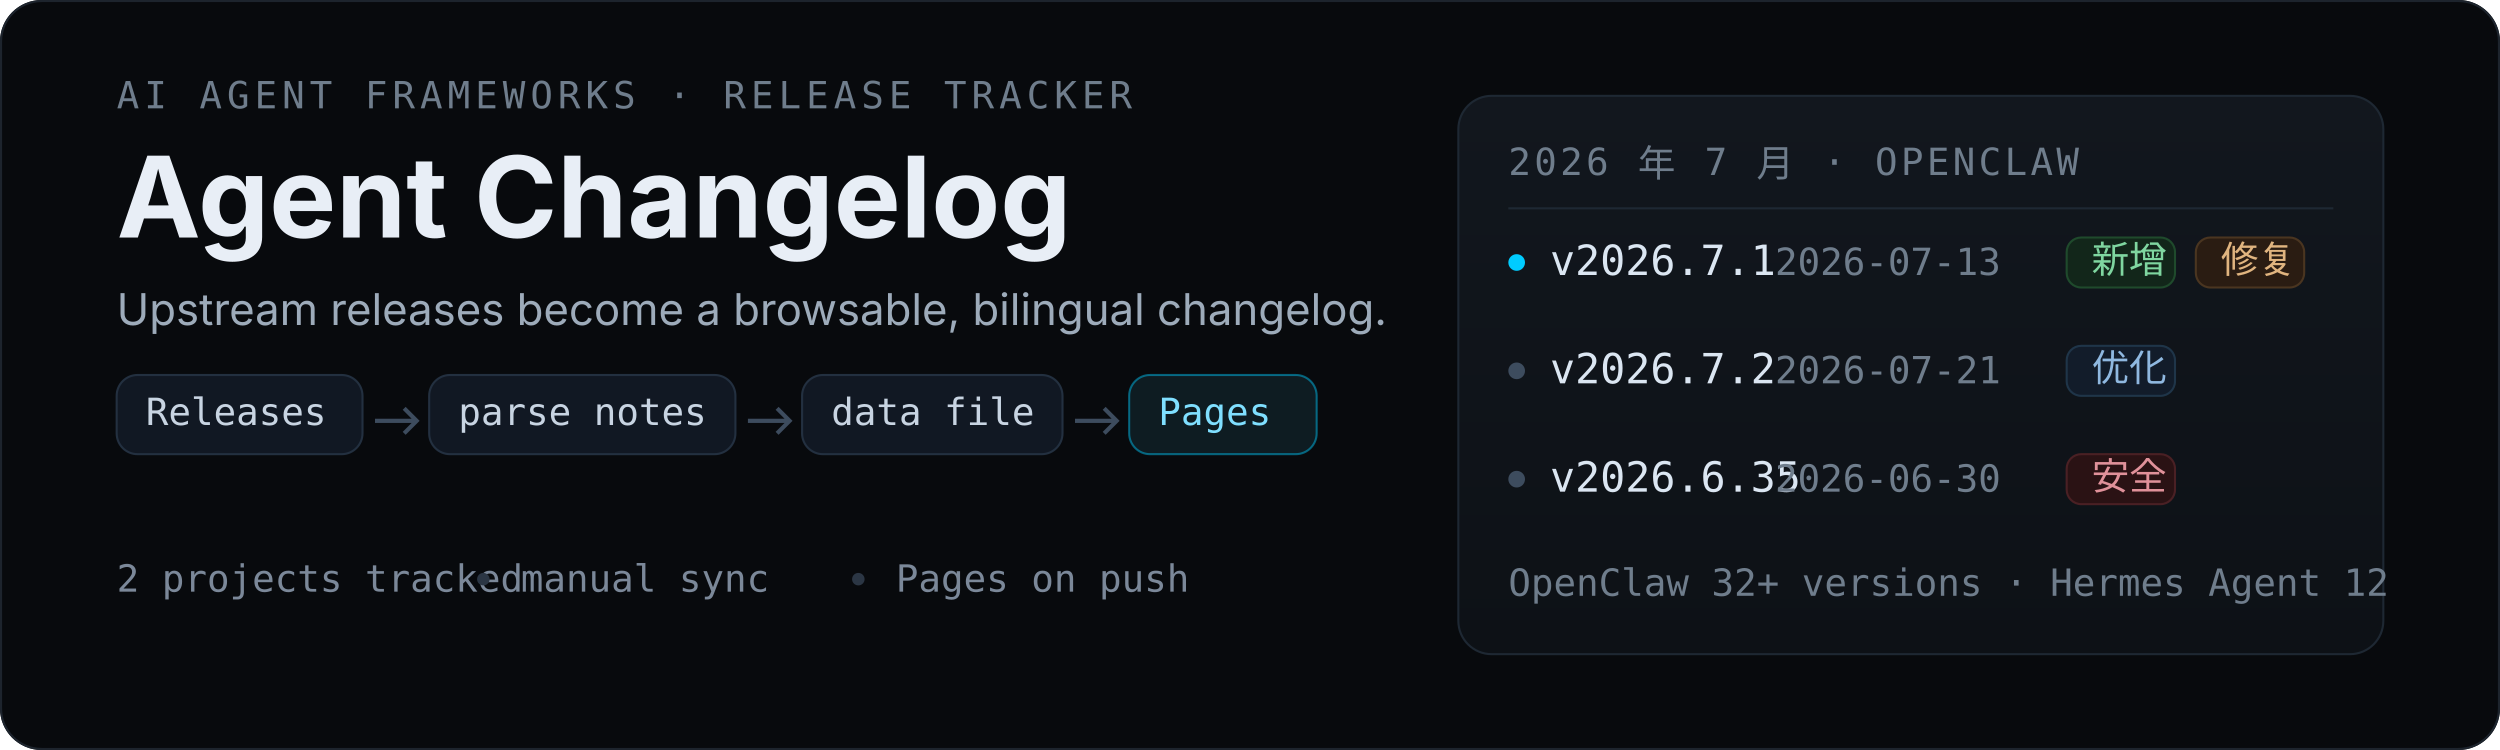
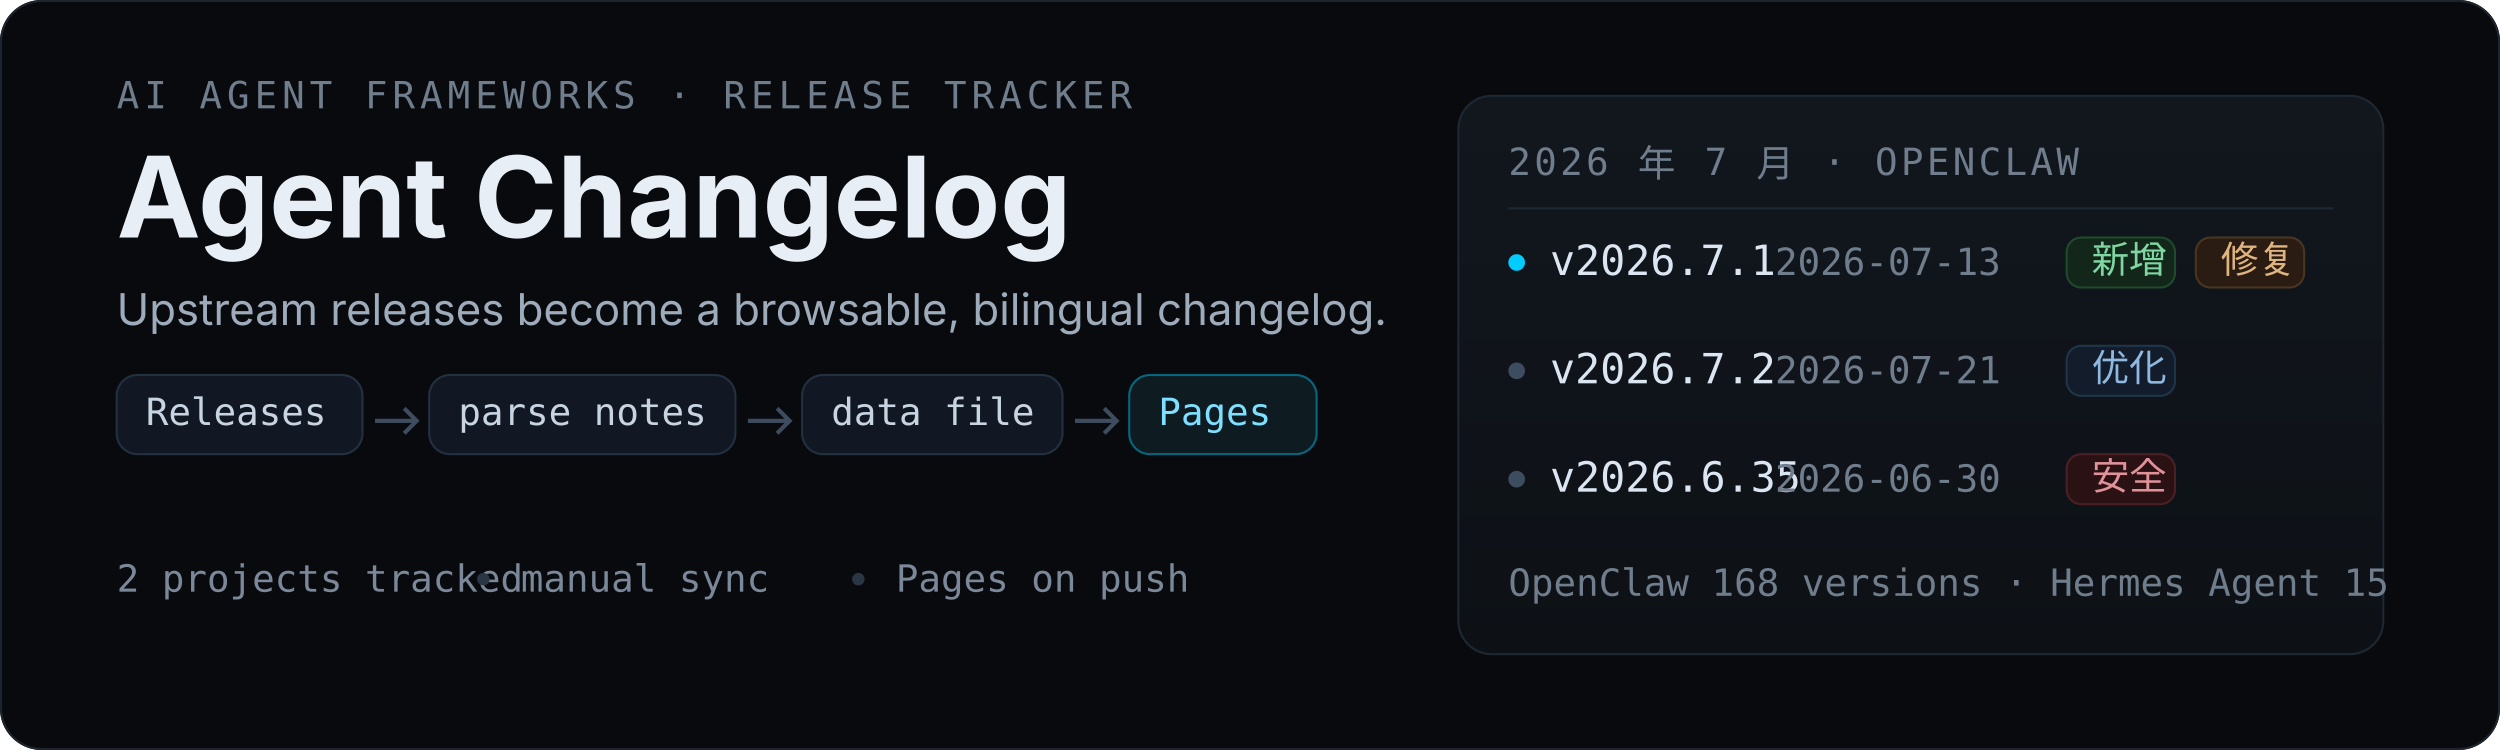
<svg xmlns="http://www.w3.org/2000/svg" width="1200" height="360" viewBox="0 0 1200 360" role="img" aria-labelledby="title desc">
  <defs>
    <linearGradient id="panel" x1="0" y1="0" x2="0" y2="1">
      <stop offset="0" stop-color="#12171e" />
      <stop offset="1" stop-color="#0d1116" />
    </linearGradient>
  </defs>
  <rect width="1200" height="360" rx="20" fill="#080a0d" />
  <rect x="0.5" y="0.5" width="1199" height="359" rx="19.5" fill="none" stroke="#1d242d" />
  <g id="title-block" transform="translate(56 52)">
    <text x="0" y="0" font-family="ui-monospace, SFMono-Regular, Menlo, monospace" font-size="18" fill="#6f7d8c" letter-spacing="2.4">AI AGENT FRAMEWORKS · RELEASE TRACKER</text>
    <text x="0" y="62" font-family="-apple-system, BlinkMacSystemFont, Segoe UI, PingFang SC, sans-serif" font-size="54" font-weight="700" fill="#e8eef6">Agent Changelog</text>
    <text x="0" y="104" font-family="-apple-system, BlinkMacSystemFont, Segoe UI, PingFang SC, sans-serif" font-size="21" fill="#9dabba">Upstream releases become a browsable, bilingual changelog.</text>
    <g transform="translate(0 150)" font-family="ui-monospace, SFMono-Regular, Menlo, monospace" font-size="18">
-       <rect x="0" y="-22" width="118" height="38" rx="10" fill="#111823" stroke="#233040" />
-       <text x="14" y="2" fill="#c8d4e2">Releases</text>
+       <g id="step-releases">
+         <rect x="0" y="-22" width="118" height="38" rx="10" fill="#111823" stroke="#233040" />
+         <text x="14" y="2" fill="#c8d4e2">Releases</text>
+       </g>
      <path d="M124 0 h20 m-6 -6 l6 6 -6 6" stroke="#3d4c5e" stroke-width="2" fill="none" />
-       <rect x="150" y="-22" width="147" height="38" rx="10" fill="#111823" stroke="#233040" />
-       <text x="164" y="2" fill="#c8d4e2">parse notes</text>
+       <g id="step-parse">
+         <rect x="150" y="-22" width="147" height="38" rx="10" fill="#111823" stroke="#233040" />
+         <text x="164" y="2" fill="#c8d4e2">parse notes</text>
+       </g>
      <path d="M303 0 h20 m-6 -6 l6 6 -6 6" stroke="#3d4c5e" stroke-width="2" fill="none" />
-       <rect x="329" y="-22" width="125" height="38" rx="10" fill="#111823" stroke="#233040" />
-       <text x="343" y="2" fill="#c8d4e2">data file</text>
+       <g id="step-data">
+         <rect x="329" y="-22" width="125" height="38" rx="10" fill="#111823" stroke="#233040" />
+         <text x="343" y="2" fill="#c8d4e2">data file</text>
+       </g>
      <path d="M460 0 h20 m-6 -6 l6 6 -6 6" stroke="#3d4c5e" stroke-width="2" fill="none" />
-       <rect x="486" y="-22" width="90" height="38" rx="10" fill="#0e1c22" stroke="#00ccff" stroke-opacity="0.45" />
-       <text x="500" y="2" fill="#7fdfff">Pages</text>
+       <g id="step-pages">
+         <rect x="486" y="-22" width="90" height="38" rx="10" fill="#0e1c22" stroke="#00ccff" stroke-opacity="0.45" />
+         <text x="500" y="2" fill="#7fdfff">Pages</text>
+       </g>
    </g>
    <g transform="translate(0 232)" font-family="ui-monospace, SFMono-Regular, Menlo, monospace" font-size="18" fill="#7b8899">
      <text x="0" y="0">2 projects tracked</text>
      <circle cx="176" cy="-6" r="3" fill="#2b3644" />
      <text x="194" y="0">manual sync</text>
      <circle cx="356" cy="-6" r="3" fill="#2b3644" />
      <text x="374" y="0">Pages on push</text>
    </g>
  </g>
  <g id="release-panel" transform="translate(700 46)">
    <rect x="0" y="0" width="444" height="268" rx="16" fill="url(#panel)" stroke="#1e2833" />
    <g transform="translate(24 38)">
      <text x="0" y="0" font-family="ui-monospace, SFMono-Regular, Menlo, monospace" font-size="18" fill="#6f7d8c" letter-spacing="1.6">2026 年 7 月 · OPENCLAW</text>
      <line x1="0" y1="16" x2="396" y2="16" stroke="#1e2833" />
      <g transform="translate(0 48)">
        <circle cx="4" cy="-6" r="4" fill="#00ccff" />
        <text x="20" y="0" font-family="ui-monospace, SFMono-Regular, Menlo, monospace" font-size="20" fill="#dbe6f2">v2026.7.1</text>
        <text x="128" y="0" font-family="ui-monospace, SFMono-Regular, Menlo, monospace" font-size="18" fill="#6f7d8c">2026-07-13</text>
        <rect x="268" y="-18" width="52" height="24" rx="7" fill="#12261a" stroke="#1f4a2c" />
        <text x="280" y="-1" font-family="-apple-system, BlinkMacSystemFont, Segoe UI, PingFang SC, sans-serif" font-size="18" fill="#7fd6a0">新增</text>
        <rect x="330" y="-18" width="52" height="24" rx="7" fill="#2a1c12" stroke="#4a3520" />
        <text x="342" y="-1" font-family="-apple-system, BlinkMacSystemFont, Segoe UI, PingFang SC, sans-serif" font-size="18" fill="#e0b47f">修复</text>
      </g>
      <g transform="translate(0 100)">
        <circle cx="4" cy="-6" r="4" fill="#3d4c5e" />
        <text x="20" y="0" font-family="ui-monospace, SFMono-Regular, Menlo, monospace" font-size="20" fill="#dbe6f2">v2026.7.2</text>
        <text x="128" y="0" font-family="ui-monospace, SFMono-Regular, Menlo, monospace" font-size="18" fill="#6f7d8c">2026-07-21</text>
        <rect x="268" y="-18" width="52" height="24" rx="7" fill="#121c2a" stroke="#1f3549" />
        <text x="280" y="-1" font-family="-apple-system, BlinkMacSystemFont, Segoe UI, PingFang SC, sans-serif" font-size="18" fill="#8fb8e0">优化</text>
      </g>
      <g transform="translate(0 152)">
        <circle cx="4" cy="-6" r="4" fill="#3d4c5e" />
        <text x="20" y="0" font-family="ui-monospace, SFMono-Regular, Menlo, monospace" font-size="20" fill="#dbe6f2">v2026.6.35</text>
        <text x="128" y="0" font-family="ui-monospace, SFMono-Regular, Menlo, monospace" font-size="18" fill="#6f7d8c">2026-06-30</text>
        <rect x="268" y="-18" width="52" height="24" rx="7" fill="#2a1214" stroke="#4a2024" />
        <text x="280" y="-1" font-family="-apple-system, BlinkMacSystemFont, Segoe UI, PingFang SC, sans-serif" font-size="18" fill="#e0919a">安全</text>
      </g>
    </g>
    <g transform="translate(24 240)" font-family="ui-monospace, SFMono-Regular, Menlo, monospace" font-size="18" fill="#6f7d8c">
-       <text x="0" y="0">OpenClaw 32+ versions · Hermes Agent 12</text>
+       <text x="0" y="0">OpenClaw 168 versions · Hermes Agent 15</text>
    </g>
  </g>
+   <style>
+     /* 发布链依次点亮：Releases → parse notes → data file → Pages，6 秒一轮。
+        动效只引导视线，不承载信息；reduced-motion 下静止且完全可见。 */
+     @keyframes chainGlow { 0%, 100% { opacity: .6 } 9% { opacity: 1 } 30% { opacity: .6 } }
+     #step-releases { animation: chainGlow 6s ease-in-out infinite; animation-delay: 0s; }
+     #step-parse    { animation: chainGlow 6s ease-in-out infinite; animation-delay: 1.5s; }
+     #step-data     { animation: chainGlow 6s ease-in-out infinite; animation-delay: 3s; }
+     #step-pages    { animation: chainGlow 6s ease-in-out infinite; animation-delay: 4.5s; }
+     @media (prefers-reduced-motion: reduce) {
+       #step-releases, #step-parse, #step-data, #step-pages { animation: none; opacity: 1; }
+     }
+   </style>
</svg>
